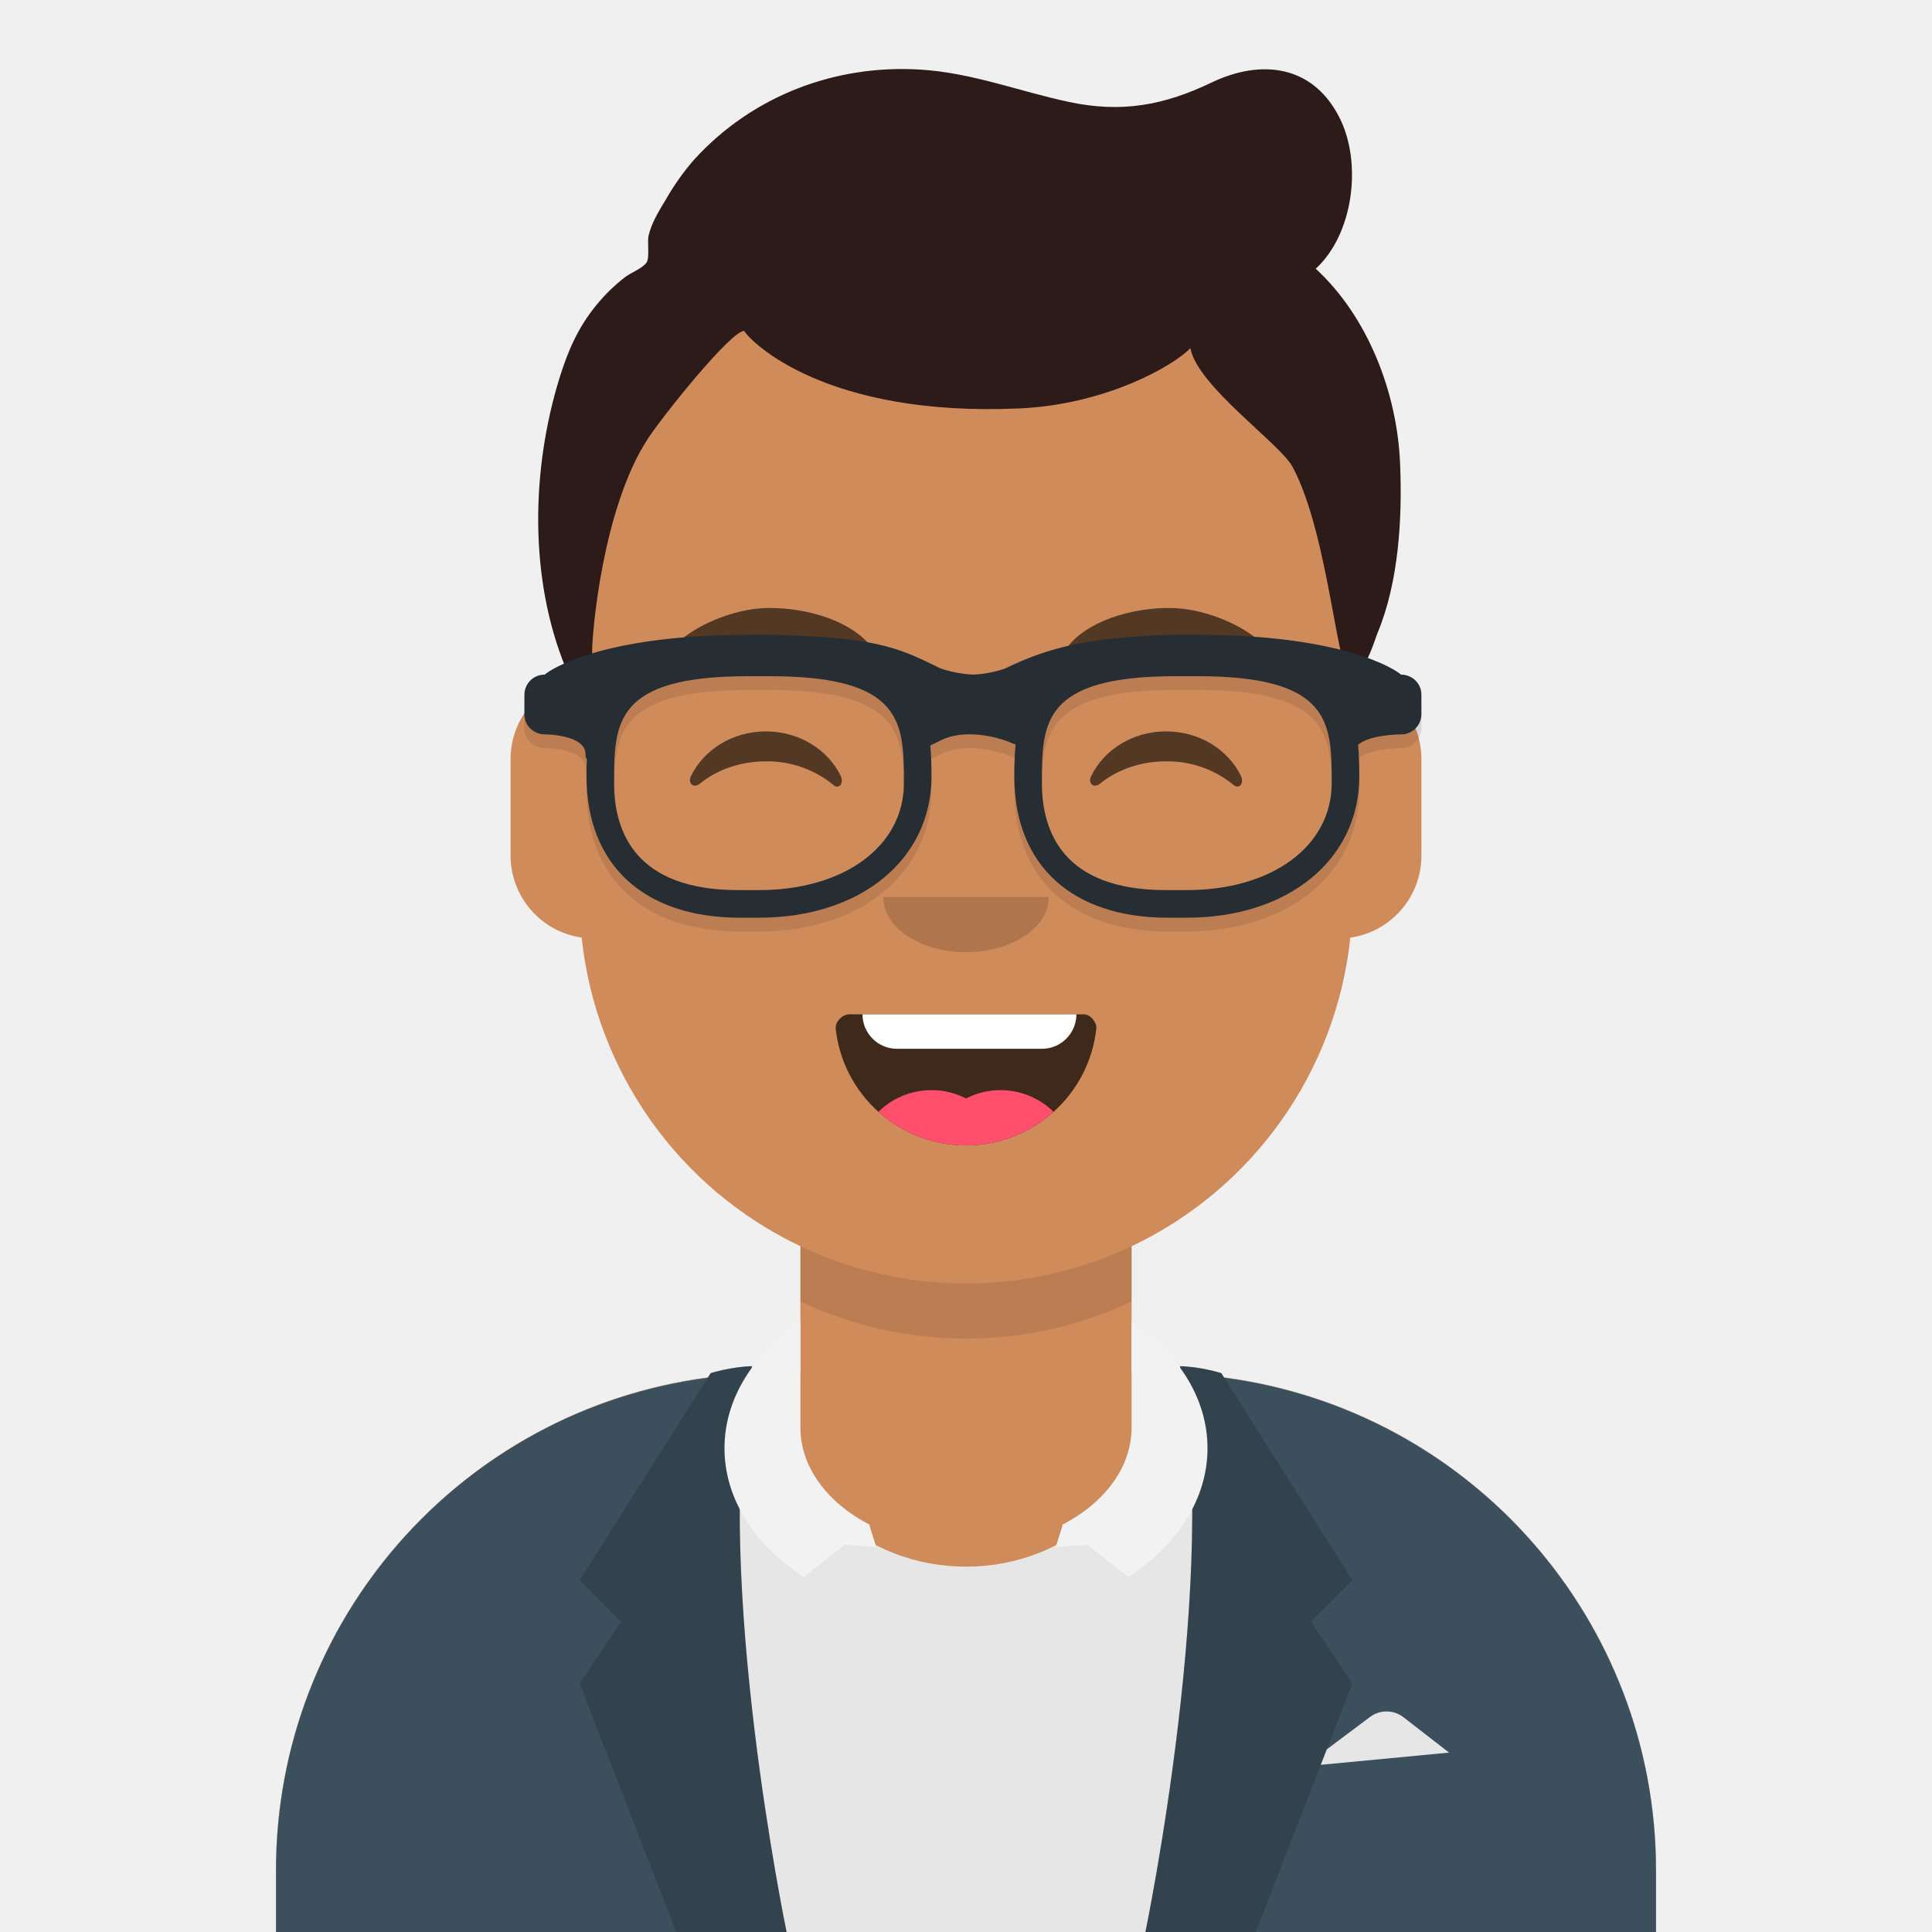
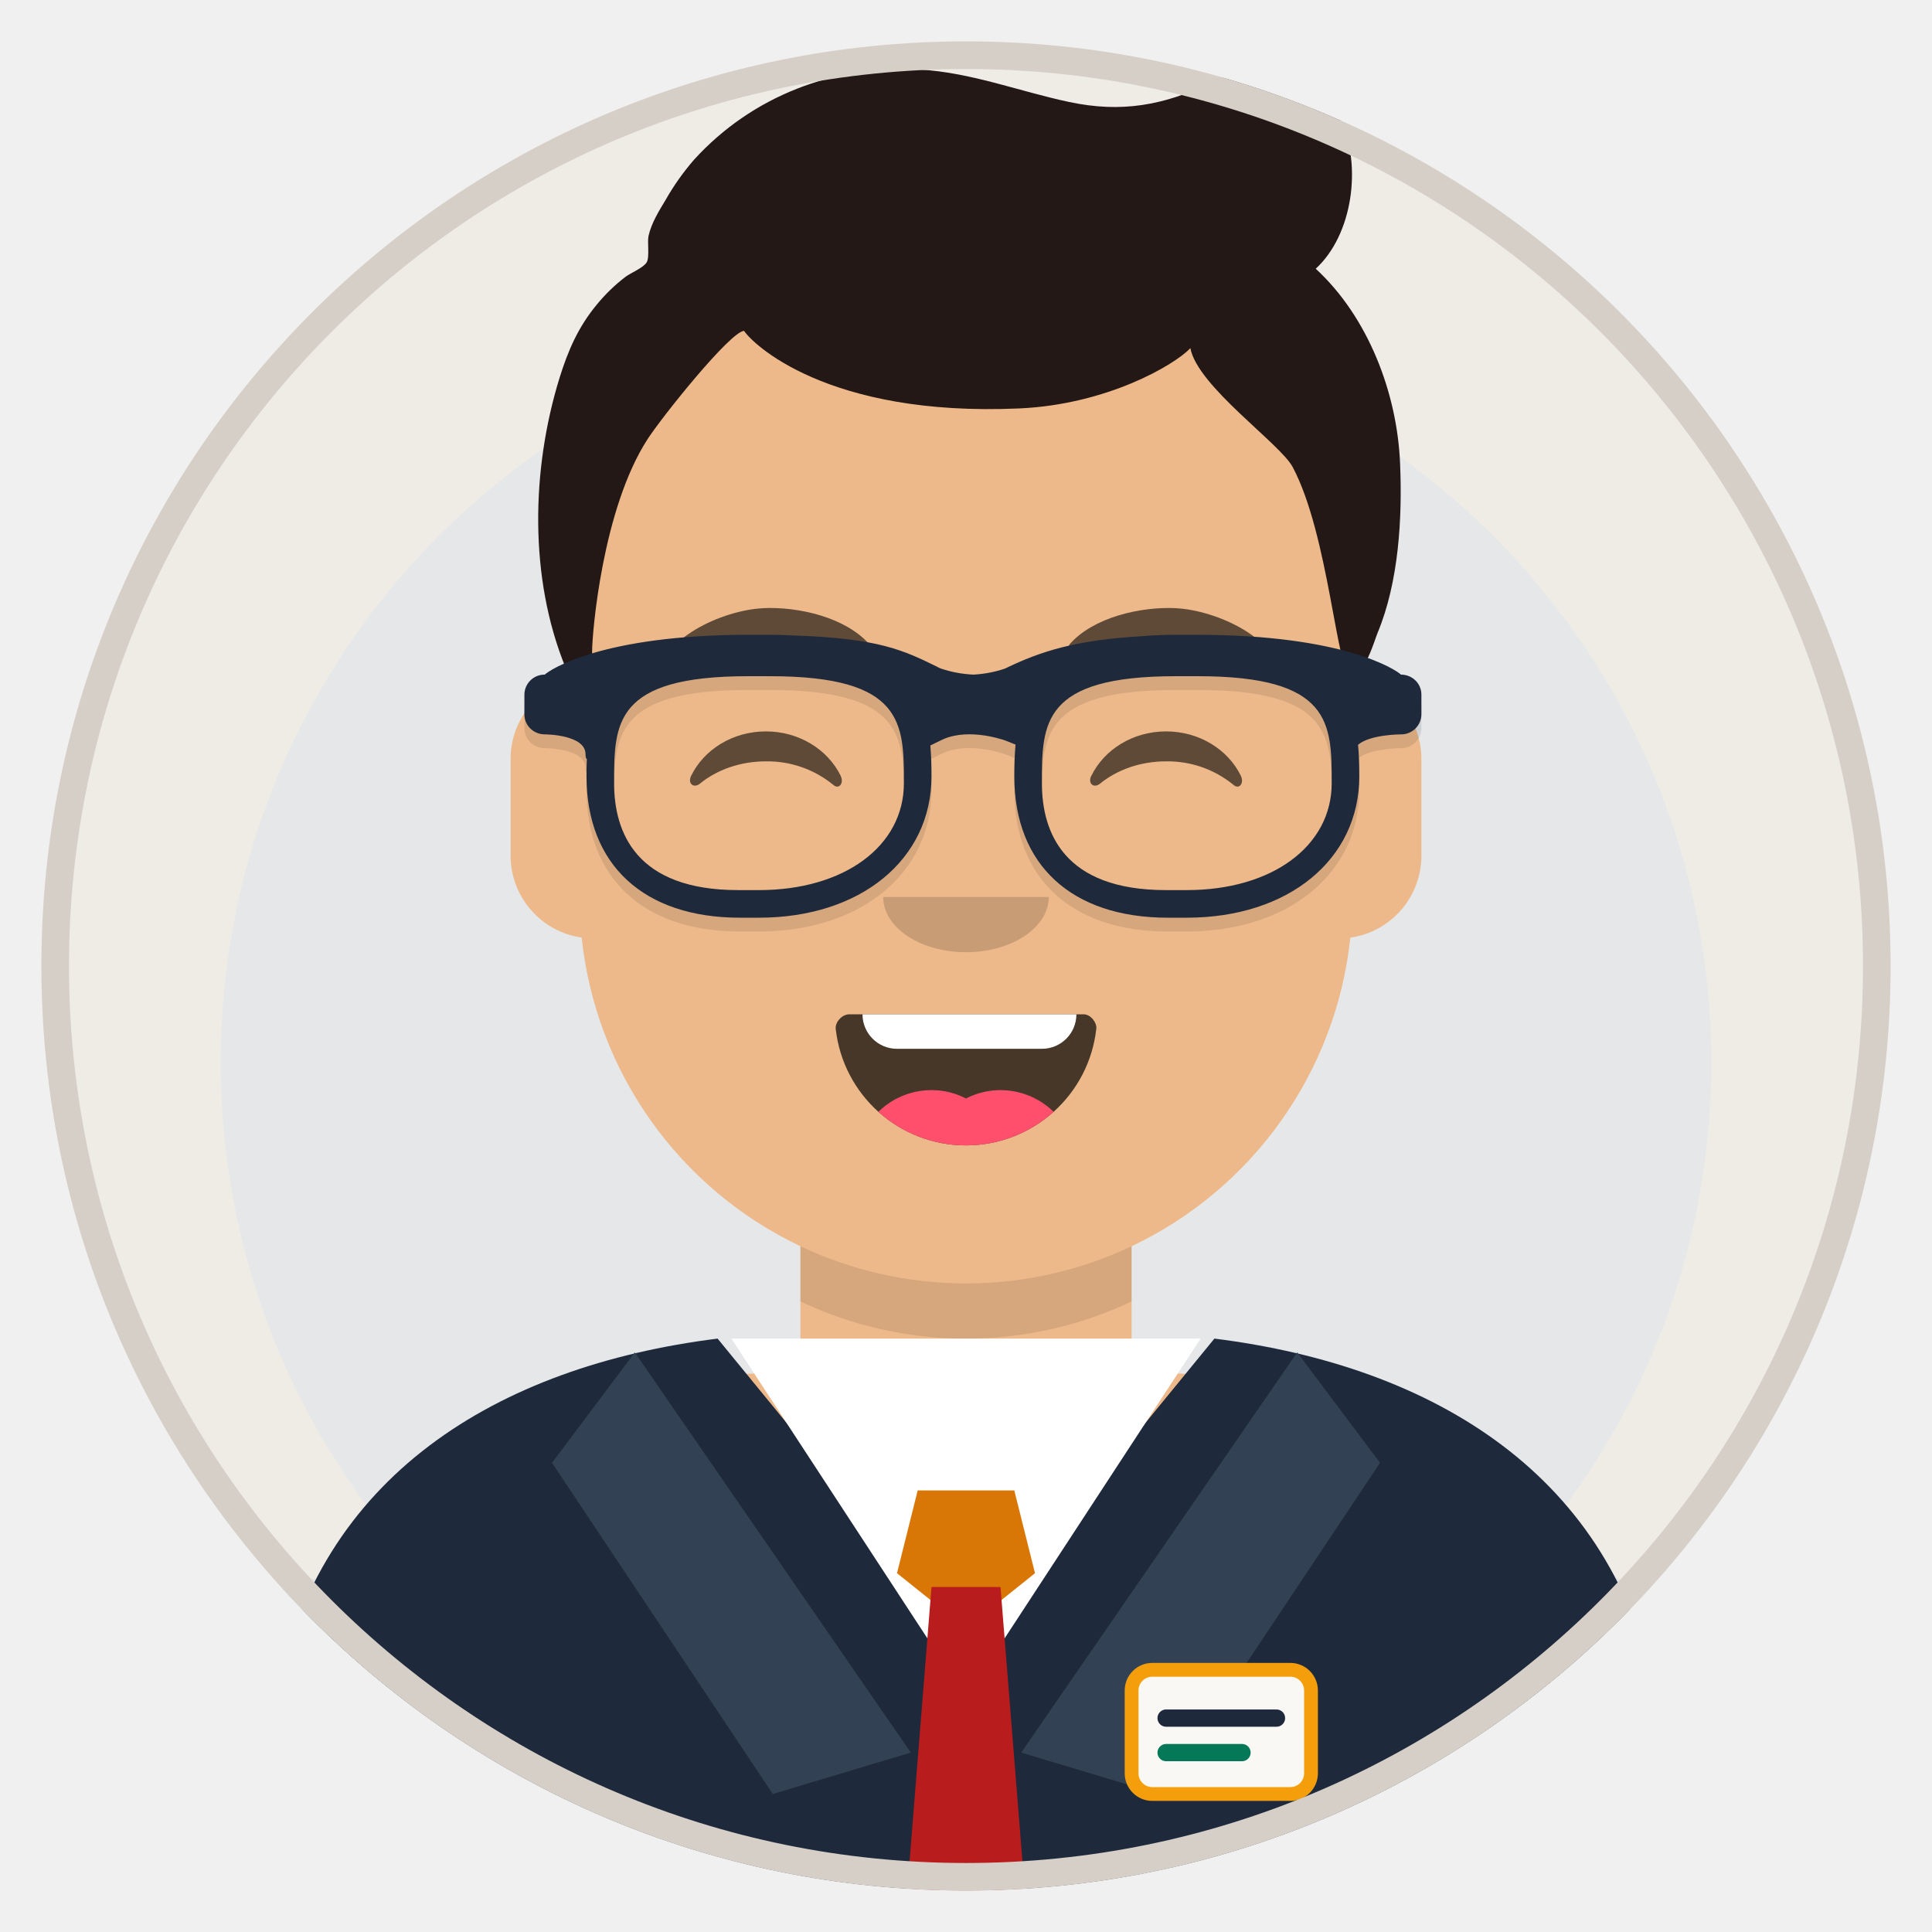
- <svg xmlns="http://www.w3.org/2000/svg" width="128" height="128" viewBox="0 0 280 280" fill="none" shape-rendering="auto">
-   <mask id="viewboxMask">
-     <rect width="280" height="280" rx="0" ry="0" x="0" y="0" fill="#fff" />
-   </mask>
-   <g mask="url(#viewboxMask)">
-     <g transform="translate(8)">
-       <path d="M132 36a56 56 0 0 0-56 56v6.17A12 12 0 0 0 66 110v14a12 12 0 0 0 10.3 11.88 56.04 56.04 0 0 0 31.7 44.73v18.4h-4a72 72 0 0 0-72 72v9h200v-9a72 72 0 0 0-72-72h-4v-18.39a56.04 56.04 0 0 0 31.7-44.73A12 12 0 0 0 198 124v-14a12 12 0 0 0-10-11.83V92a56 56 0 0 0-56-56Z" fill="#d08b5b" />
-       <path d="M108 180.61v8a55.79 55.79 0 0 0 24 5.39c8.59 0 16.73-1.93 24-5.39v-8a55.79 55.79 0 0 1-24 5.39 55.79 55.79 0 0 1-24-5.39Z" fill="#000" fill-opacity=".1" />
-       <g transform="translate(0 170)">
-         <path d="M132 57.05c14.91 0 27-11.2 27-25 0-1.01-.06-2.01-.2-3h1.2a72 72 0 0 1 72 72V110H32v-8.95a72 72 0 0 1 72-72h1.2c-.14.99-.2 1.99-.2 3 0 13.8 12.09 25 27 25Z" fill="#E6E6E6" />
-         <path d="M100.78 29.12 101 28c-2.96.05-6 1-6 1l-.42.66A72.01 72.01 0 0 0 32 101.06V110h74s-10.7-51.56-5.24-80.8l.02-.08ZM158 110s11-53 5-82c2.96.05 6 1 6 1l.42.66a72.01 72.01 0 0 1 62.58 71.4V110h-74Z" fill="#3c4f5c" />
-         <path d="M101 28c-6 29 5 82 5 82H90L76 74l6-9-6-6 19-30s3.04-.95 6-1ZM163 28c6 29-5 82-5 82h16l14-36-6-9 6-6-19-30s-3.04-.95-6-1Z" fill-rule="evenodd" clip-rule="evenodd" fill="#000" fill-opacity=".15" />
-         <path d="M108 21.54c-6.77 4.6-11 11.12-11 18.35 0 7.4 4.43 14.05 11.48 18.67l5.94-4.68 4.58.33-1-3.15.08-.06c-6.1-3.15-10.08-8.3-10.08-14.12V21.54ZM156 36.88c0 5.82-3.98 10.97-10.08 14.12l.08.06-1 3.15 4.58-.33 5.94 4.68C162.57 53.94 167 47.29 167 39.89c0-7.23-4.23-13.75-11-18.35v15.34Z" fill="#F2F2F2" />
-         <path d="m183.42 85.77.87-2.24 6.27-4.7a4 4 0 0 1 4.85.05l6.6 5.12-18.59 1.77Z" fill="#E6E6E6" />
-       </g>
-       <g transform="translate(78 134)">
-         <path fill-rule="evenodd" clip-rule="evenodd" d="M35.12 15.13a19 19 0 0 0 37.77-.09c.08-.77-.77-2.04-1.85-2.04H37.1C36 13 35 14.18 35.12 15.13Z" fill="#000" fill-opacity=".7" />
-         <path d="M70 13H39a5 5 0 0 0 5 5h21a5 5 0 0 0 5-5Z" fill="#fff" />
-         <path d="M66.7 27.14A10.96 10.96 0 0 0 54 25.2a10.95 10.95 0 0 0-12.7 1.94A18.93 18.93 0 0 0 54 32c4.88 0 9.33-1.84 12.7-4.86Z" fill="#FF4F6D" />
-       </g>
-       <g transform="translate(104 122)">
-         <path fill-rule="evenodd" clip-rule="evenodd" d="M16 8c0 4.42 5.37 8 12 8s12-3.58 12-8" fill="#000" fill-opacity=".16" />
-       </g>
-       <g transform="translate(76 90)">
-         <path d="M16.16 22.45c1.85-3.8 6-6.45 10.84-6.45 4.81 0 8.96 2.63 10.82 6.4.55 1.13-.24 2.05-1.03 1.37a15.05 15.05 0 0 0-9.8-3.43c-3.73 0-7.12 1.24-9.55 3.23-.9.73-1.82-.01-1.28-1.12ZM74.16 22.45c1.85-3.8 6-6.45 10.84-6.45 4.81 0 8.96 2.63 10.82 6.4.55 1.13-.24 2.05-1.03 1.37a15.05 15.05 0 0 0-9.8-3.43c-3.74 0-7.13 1.24-9.56 3.23-.9.73-1.82-.01-1.28-1.12Z" fill-rule="evenodd" clip-rule="evenodd" fill="#000" fill-opacity=".6" />
-       </g>
-       <g transform="translate(76 82)">
-         <path d="M26.55 6.15c-5.8.27-15.2 4.49-14.96 10.34.01.18.3.27.43.12 2.76-2.96 22.32-5.95 29.2-4.36.64.14 1.12-.48.72-.93-3.43-3.85-10.2-5.43-15.4-5.18ZM86.45 6.15c5.8.27 15.2 4.49 14.96 10.34-.01.18-.3.27-.43.12-2.76-2.96-22.32-5.95-29.2-4.36-.64.14-1.12-.48-.72-.93 3.43-3.85 10.2-5.43 15.4-5.18Z" fill-rule="evenodd" clip-rule="evenodd" fill="#000" fill-opacity=".6" />
-       </g>
-       <g transform="translate(-1)">
-         <path fill-rule="evenodd" clip-rule="evenodd" d="M183.68 38.95c5.4-4.95 6.7-14.99 3.64-21.5-3.77-8-11.42-9-18.75-5.48-6.9 3.31-13.06 4.42-20.62 2.81-7.26-1.54-14.14-4.26-21.65-4.7-12.32-.74-24.3 3.83-32.7 13.05a35.75 35.75 0 0 0-4.11 5.8c-.98 1.63-2.08 3.38-2.5 5.26-.2.9.18 3.1-.27 3.83-.48.8-2.3 1.52-3.07 2.1a25.02 25.02 0 0 0-4.18 4.05c-2.66 3.22-4.13 6.59-5.37 10.57-4.1 13.25-4.45 29 .86 42 .7 1.74 2.9 5.36 4.18 1.64.26-.73-.33-3.19-.33-3.93 0-2.72 1.5-20.73 8.05-30.82 2.13-3.28 11.97-15.58 13.98-15.68 1.07 1.7 11.88 12.51 39.94 11.24 12.66-.58 22.4-6.27 24.74-8.73 1.03 5.53 13 13.81 14.82 17.22 5.26 9.85 6.43 30.3 8.44 30.27 2.01-.04 3.45-5.24 3.87-6.23 3.07-7.38 3.6-16.64 3.26-24.56-.42-10.2-4.63-21.23-12.23-28.22Z" fill="#2c1b18" />
-       </g>
-       <g transform="translate(49 72)" />
-       <g transform="translate(62 42)">
-         <g fill-rule="evenodd" clip-rule="evenodd">
-           <path d="M38.5 52c-21.3 0-28.85 5.1-29.55 5.77A2.92 2.92 0 0 0 6 60.66v2.88c0 1.6 1.32 2.89 2.95 2.89 0 0 5.91 0 5.91 2.88 0 .44.07.65.19.68-.04.82-.05 1.66-.05 2.5C15 85.34 23.31 93 37.24 93H40c14.72 0 25-8.43 25-20.5 0-1.5-.04-3-.17-4.46l1.58-.77c.58-.29 1.21-.5 1.9-.64 1.85-.38 3.95-.22 5.99.28.73.18 1.26.35 1.5.45l1.38.55c-.14 1.5-.18 3.04-.18 4.6C77 85.34 85.31 93 99.24 93H102c14.72 0 25-8.43 25-20.5 0-1.54-.04-3.07-.18-4.56 1.74-1.51 6.22-1.51 6.22-1.51a2.92 2.92 0 0 0 2.96-2.89v-2.88c0-1.6-1.32-2.89-2.96-2.89-.69-.67-8.25-5.77-29.54-5.77H100.53c-1.8 0-3.44.07-4.97.2-9.54.54-14.68 2.15-19.92 4.7a17 17 0 0 1-4.56.87 17.01 17.01 0 0 1-4.81-.91l-.42-.2v-.01c-4.94-2.42-8.43-4.13-20.78-4.55a61.2 61.2 0 0 0-3.6-.1H38.5ZM19 73.5C19 64.84 19 58 38.39 58h3.22C61 58 61 64.84 61 73.5 61 82.63 52.36 89 40 89h-3.03C22.12 89 19 80.57 19 73.5Zm62 0c0-8.66 0-15.5 19.39-15.5h3.22C123 58 123 64.84 123 73.5c0 9.13-8.64 15.5-21 15.5h-3.03C84.12 89 81 80.57 81 73.5Z" fill="#000" fill-opacity=".1" />
-           <path d="M38.5 50c-21.3 0-28.85 5.1-29.55 5.77A2.92 2.92 0 0 0 6 58.66v2.88c0 1.6 1.32 2.89 2.95 2.89 0 0 5.91 0 5.91 2.88 0 .44.07.65.19.68-.04.82-.05 1.66-.05 2.5C15 83.34 23.31 91 37.24 91H40c14.72 0 25-8.43 25-20.5 0-1.5-.04-3-.17-4.46l1.58-.77c.58-.29 1.21-.5 1.9-.64 1.85-.38 3.95-.22 5.99.28.73.18 1.26.35 1.5.45l1.38.55c-.14 1.5-.18 3.04-.18 4.6C77 83.34 85.31 91 99.24 91H102c14.72 0 25-8.43 25-20.5 0-1.54-.04-3.07-.18-4.56 1.74-1.51 6.22-1.51 6.22-1.51a2.92 2.92 0 0 0 2.96-2.89v-2.88c0-1.6-1.32-2.89-2.96-2.89-.69-.67-8.25-5.77-29.54-5.77H100.53c-1.8 0-3.44.07-4.97.2-9.54.54-14.68 2.15-19.92 4.7a17 17 0 0 1-4.56.87 17.01 17.01 0 0 1-4.81-.91l-.42-.2v-.01c-4.94-2.42-8.43-4.13-20.78-4.55a61.2 61.2 0 0 0-3.6-.1H38.5ZM19 71.5C19 62.84 19 56 38.39 56h3.22C61 56 61 62.84 61 71.5 61 80.63 52.36 87 40 87h-3.03C22.12 87 19 78.57 19 71.5Zm62 0c0-8.66 0-15.5 19.39-15.5h3.22C123 56 123 62.84 123 71.5c0 9.13-8.64 15.5-21 15.5h-3.03C84.12 87 81 78.57 81 71.5Z" fill="#262e33" />
+ <svg xmlns="http://www.w3.org/2000/svg" viewBox="0 0 280 280" width="128" height="128" fill="none">
+   <defs>
+     <clipPath id="avatarClip">
+       <circle cx="140" cy="140" r="134" />
+     </clipPath>
+   </defs>
+   <g clip-path="url(#avatarClip)">
+     <circle cx="140" cy="140" r="134" fill="#EFECE6" />
+     <circle cx="140" cy="154" r="108" fill="#DCE3EA" opacity="0.55" />
+     <path d="M22 236 Q140 196 258 236 L258 280 L22 280 Z" fill="#DCE3EA" opacity="0.75" />
+     <mask id="viewboxMask">
+       <rect width="280" height="280" rx="0" ry="0" x="0" y="0" fill="#fff" />
+     </mask>
+     <g mask="url(#viewboxMask)">
+       <g transform="translate(8)">
+         <path d="M132 36a56 56 0 0 0-56 56v6.17A12 12 0 0 0 66 110v14a12 12 0 0 0 10.3 11.88 56.04 56.04 0 0 0 31.7 44.73v18.4h-4a72 72 0 0 0-72 72v9h200v-9a72 72 0 0 0-72-72h-4v-18.39a56.04 56.04 0 0 0 31.7-44.73A12 12 0 0 0 198 124v-14a12 12 0 0 0-10-11.83V92a56 56 0 0 0-56-56Z" fill="#edb98a" />
+         <path d="M108 180.61v8a55.79 55.79 0 0 0 24 5.39c8.59 0 16.73-1.93 24-5.39v-8a55.79 55.79 0 0 1-24 5.39 55.79 55.79 0 0 1-24-5.39Z" fill="#000" fill-opacity=".1" />
+         <g>
+           <path d="M28 280 L32 246 C38 214 64 198 96 194 L132 238 L168 194 C200 198 226 214 232 246 L236 280 Z" fill="#1E293B" />
+           <polygon points="98,194 132,246 166,194" fill="#FFFFFF" />
+           <polygon points="125,216 139,216 142,228 132,236 122,228" fill="#D97706" />
+           <polygon points="127,230 137,230 141,280 123,280" fill="#B91C1C" />
+           <path d="M84 196 L124 254 L104 260 L72 212 Z" fill="#334155" />
+           <path d="M180 196 L140 254 L160 260 L192 212 Z" fill="#334155" />
+         </g>
+         <g transform="translate(78 134)">
+           <path fill-rule="evenodd" clip-rule="evenodd" d="M35.12 15.13a19 19 0 0 0 37.77-.09c.08-.77-.77-2.04-1.85-2.04H37.1C36 13 35 14.18 35.12 15.13Z" fill="#000" fill-opacity=".7" />
+           <path d="M70 13H39a5 5 0 0 0 5 5h21a5 5 0 0 0 5-5Z" fill="#fff" />
+           <path d="M66.7 27.14A10.96 10.96 0 0 0 54 25.2a10.95 10.95 0 0 0-12.7 1.94A18.93 18.93 0 0 0 54 32c4.88 0 9.33-1.84 12.7-4.86Z" fill="#FF4F6D" />
+         </g>
+         <g transform="translate(104 122)">
+           <path fill-rule="evenodd" clip-rule="evenodd" d="M16 8c0 4.42 5.37 8 12 8s12-3.58 12-8" fill="#000" fill-opacity=".16" />
+         </g>
+         <g transform="translate(76 90)">
+           <path d="M16.16 22.45c1.85-3.8 6-6.45 10.84-6.45 4.81 0 8.96 2.63 10.82 6.4.55 1.13-.24 2.05-1.03 1.37a15.05 15.05 0 0 0-9.8-3.43c-3.73 0-7.12 1.24-9.55 3.23-.9.73-1.82-.01-1.28-1.12ZM74.16 22.45c1.85-3.8 6-6.45 10.84-6.45 4.81 0 8.96 2.63 10.82 6.4.55 1.13-.24 2.05-1.03 1.37a15.05 15.05 0 0 0-9.8-3.43c-3.74 0-7.13 1.24-9.56 3.23-.9.73-1.82-.01-1.28-1.12Z" fill-rule="evenodd" clip-rule="evenodd" fill="#000" fill-opacity=".6" />
+         </g>
+         <g transform="translate(76 82)">
+           <path d="M26.55 6.15c-5.8.27-15.2 4.49-14.96 10.34.01.18.3.27.43.12 2.76-2.96 22.32-5.95 29.2-4.36.64.14 1.12-.48.72-.93-3.43-3.85-10.2-5.43-15.4-5.18ZM86.45 6.15c5.8.27 15.2 4.49 14.96 10.34-.01.18-.3.27-.43.12-2.76-2.96-22.32-5.95-29.2-4.36-.64.14-1.12-.48-.72-.93 3.43-3.85 10.2-5.43 15.4-5.18Z" fill-rule="evenodd" clip-rule="evenodd" fill="#000" fill-opacity=".6" />
+         </g>
+         <g transform="translate(-1)">
+           <path fill-rule="evenodd" clip-rule="evenodd" d="M183.68 38.95c5.4-4.95 6.7-14.99 3.64-21.5-3.77-8-11.42-9-18.75-5.48-6.9 3.31-13.06 4.42-20.62 2.81-7.26-1.54-14.14-4.26-21.65-4.7-12.32-.74-24.3 3.83-32.7 13.05a35.75 35.75 0 0 0-4.11 5.8c-.98 1.63-2.08 3.38-2.5 5.26-.2.9.18 3.1-.27 3.83-.48.8-2.3 1.52-3.07 2.1a25.02 25.02 0 0 0-4.18 4.05c-2.66 3.22-4.13 6.59-5.37 10.57-4.1 13.25-4.45 29 .86 42 .7 1.74 2.9 5.36 4.18 1.64.26-.73-.33-3.19-.33-3.93 0-2.72 1.5-20.73 8.05-30.82 2.13-3.28 11.97-15.58 13.98-15.68 1.07 1.7 11.88 12.51 39.94 11.24 12.66-.58 22.4-6.27 24.74-8.73 1.03 5.53 13 13.81 14.82 17.22 5.26 9.85 6.43 30.3 8.44 30.27 2.01-.04 3.45-5.24 3.87-6.23 3.07-7.38 3.6-16.64 3.26-24.56-.42-10.2-4.63-21.23-12.23-28.22Z" fill="#231815" />
+         </g>
+         <g transform="translate(49 72)" />
+         <g transform="translate(62 42)">
+           <g fill-rule="evenodd" clip-rule="evenodd">
+             <path d="M38.5 52c-21.3 0-28.85 5.1-29.55 5.77A2.92 2.92 0 0 0 6 60.66v2.88c0 1.6 1.32 2.89 2.95 2.89 0 0 5.91 0 5.91 2.88 0 .44.07.65.19.68-.04.82-.05 1.66-.05 2.5C15 85.34 23.31 93 37.24 93H40c14.72 0 25-8.43 25-20.5 0-1.5-.04-3-.17-4.46l1.58-.77c.58-.29 1.21-.5 1.9-.64 1.85-.38 3.95-.22 5.99.28.73.18 1.26.35 1.5.45l1.38.55c-.14 1.5-.18 3.04-.18 4.6C77 85.34 85.31 93 99.24 93H102c14.72 0 25-8.43 25-20.5 0-1.54-.04-3.07-.18-4.56 1.74-1.51 6.22-1.51 6.22-1.51a2.92 2.92 0 0 0 2.96-2.89v-2.88c0-1.6-1.32-2.89-2.96-2.89-.69-.67-8.25-5.77-29.54-5.77H100.53c-1.8 0-3.44.07-4.97.2-9.54.54-14.68 2.15-19.92 4.7a17 17 0 0 1-4.56.87 17.01 17.01 0 0 1-4.81-.91l-.42-.2v-.01c-4.94-2.42-8.43-4.13-20.78-4.55a61.2 61.2 0 0 0-3.6-.1H38.5ZM19 73.5C19 64.84 19 58 38.39 58h3.22C61 58 61 64.84 61 73.5 61 82.63 52.36 89 40 89h-3.03C22.12 89 19 80.57 19 73.5Zm62 0c0-8.66 0-15.5 19.39-15.5h3.22C123 58 123 64.84 123 73.5c0 9.13-8.64 15.5-21 15.5h-3.03C84.12 89 81 80.57 81 73.5Z" fill="#000" fill-opacity=".1" />
+             <path d="M38.5 50c-21.3 0-28.85 5.1-29.55 5.77A2.92 2.92 0 0 0 6 58.66v2.88c0 1.6 1.32 2.89 2.95 2.89 0 0 5.91 0 5.91 2.88 0 .44.07.65.19.68-.04.82-.05 1.66-.05 2.5C15 83.34 23.31 91 37.24 91H40c14.72 0 25-8.43 25-20.5 0-1.5-.04-3-.17-4.46l1.58-.77c.58-.29 1.21-.5 1.9-.64 1.85-.38 3.95-.22 5.99.28.73.18 1.26.35 1.5.45l1.38.55c-.14 1.5-.18 3.04-.18 4.6C77 83.34 85.31 91 99.24 91H102c14.72 0 25-8.43 25-20.5 0-1.54-.04-3.07-.18-4.56 1.74-1.51 6.22-1.51 6.22-1.51a2.92 2.92 0 0 0 2.96-2.89v-2.88c0-1.6-1.32-2.89-2.96-2.89-.69-.67-8.25-5.77-29.54-5.77H100.53c-1.8 0-3.44.07-4.97.2-9.54.54-14.68 2.15-19.92 4.7a17 17 0 0 1-4.56.87 17.01 17.01 0 0 1-4.81-.91l-.42-.2v-.01c-4.94-2.42-8.43-4.13-20.78-4.55a61.2 61.2 0 0 0-3.6-.1H38.5ZM19 71.5C19 62.84 19 56 38.39 56h3.22C61 56 61 62.84 61 71.5 61 80.63 52.36 87 40 87h-3.03C22.12 87 19 78.57 19 71.5Zm62 0c0-8.66 0-15.5 19.39-15.5h3.22C123 56 123 62.84 123 71.5c0 9.13-8.64 15.5-21 15.5h-3.03C84.12 87 81 78.57 81 71.5Z" fill="#1e293b" />
+           </g>
        </g>
      </g>
    </g>
+     <g>
+       <rect x="164" y="242" width="26" height="18" rx="3" fill="#FAF8F5" stroke="#F59E0B" stroke-width="2" />
+       <line x1="169" y1="249" x2="185" y2="249" stroke="#1E293B" stroke-width="2.5" stroke-linecap="round" />
+       <line x1="169" y1="254" x2="180" y2="254" stroke="#047857" stroke-width="2.5" stroke-linecap="round" />
+     </g>
  </g>
+   <circle cx="140" cy="140" r="132" stroke="#D5CFC7" stroke-width="4" />
</svg>
